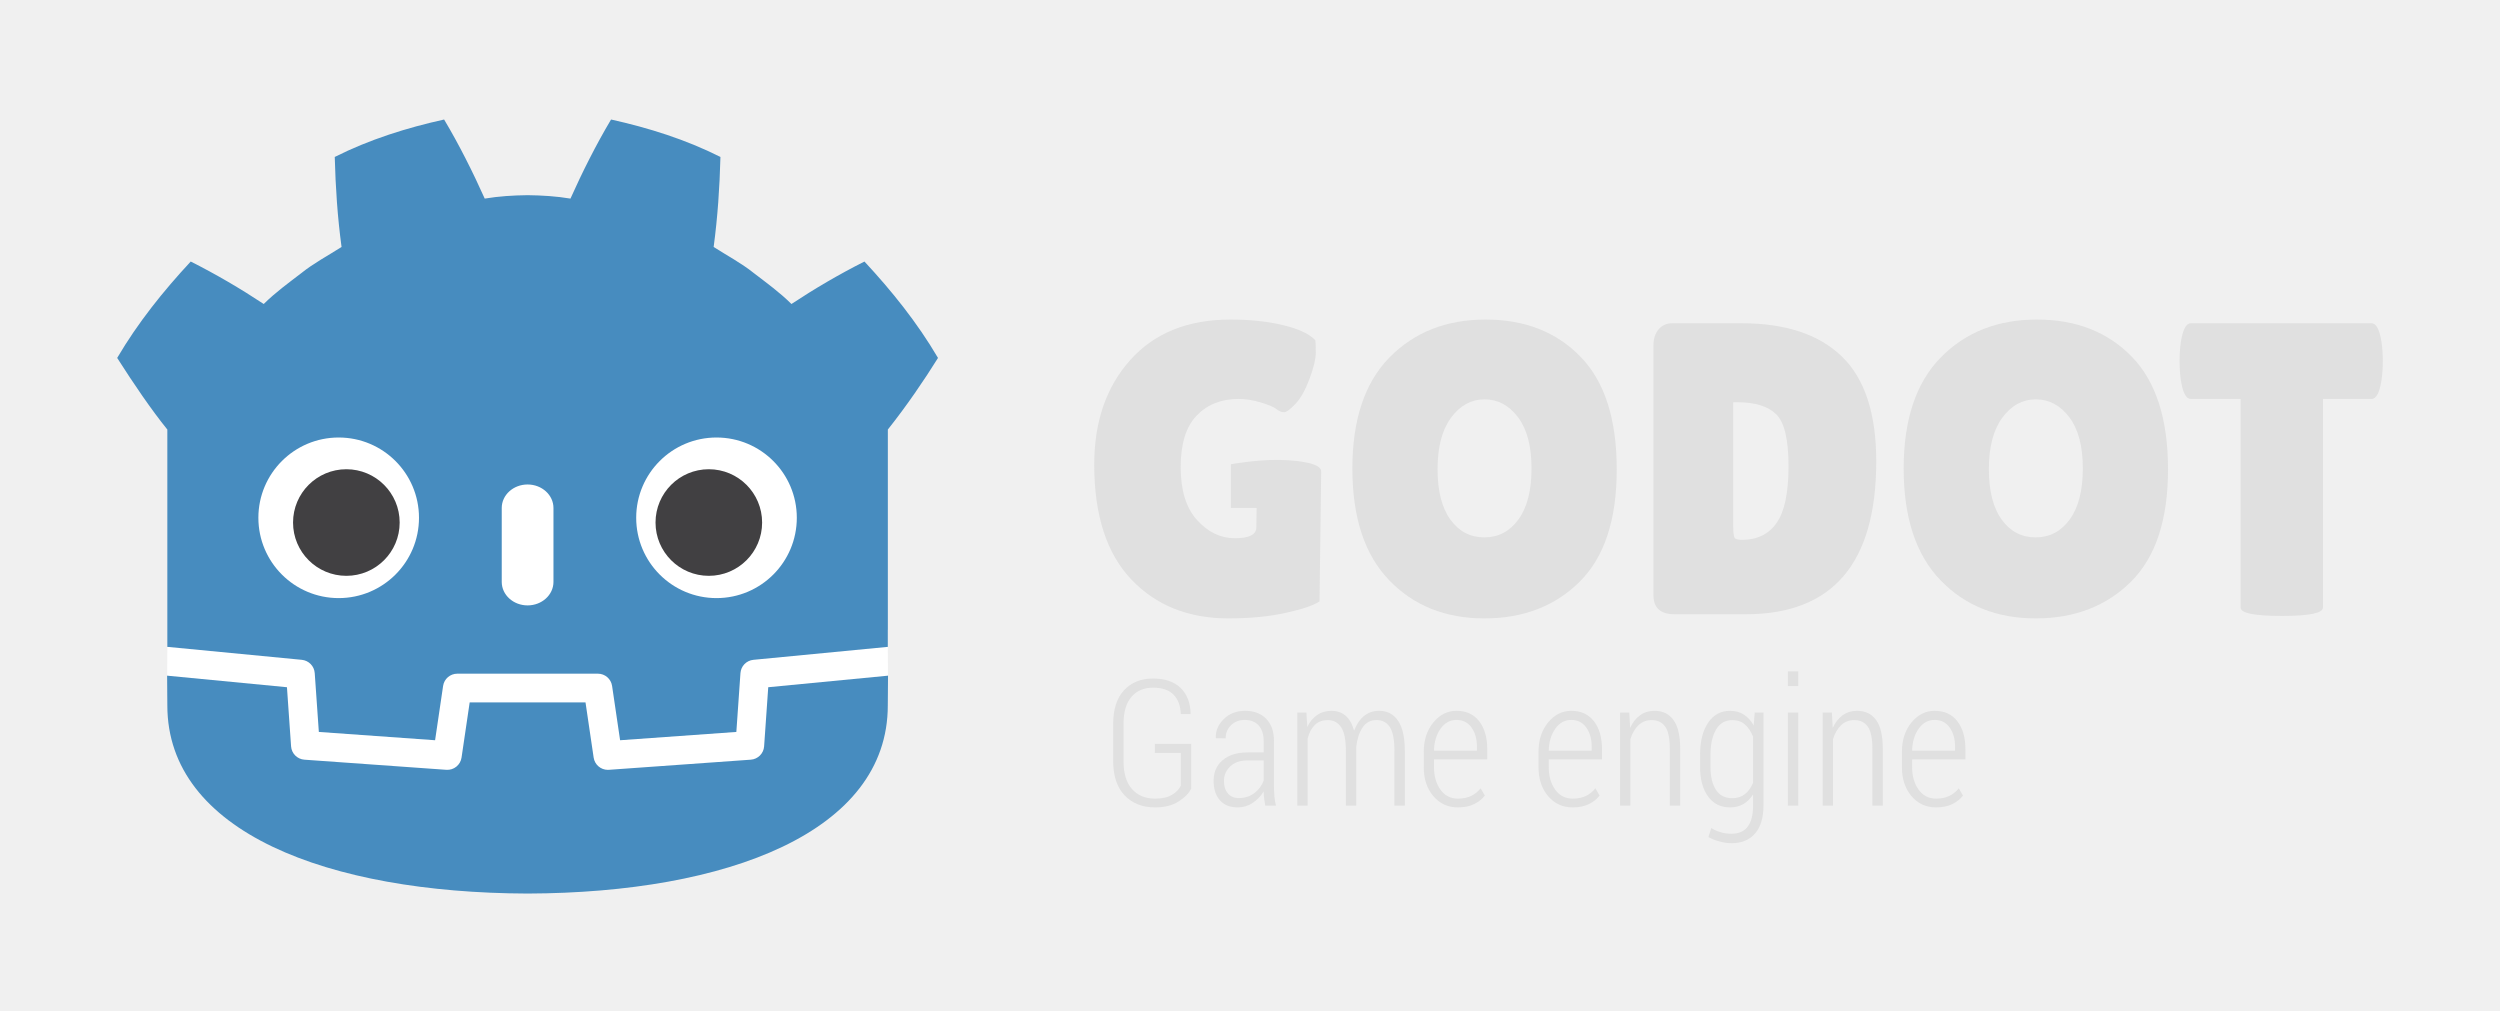
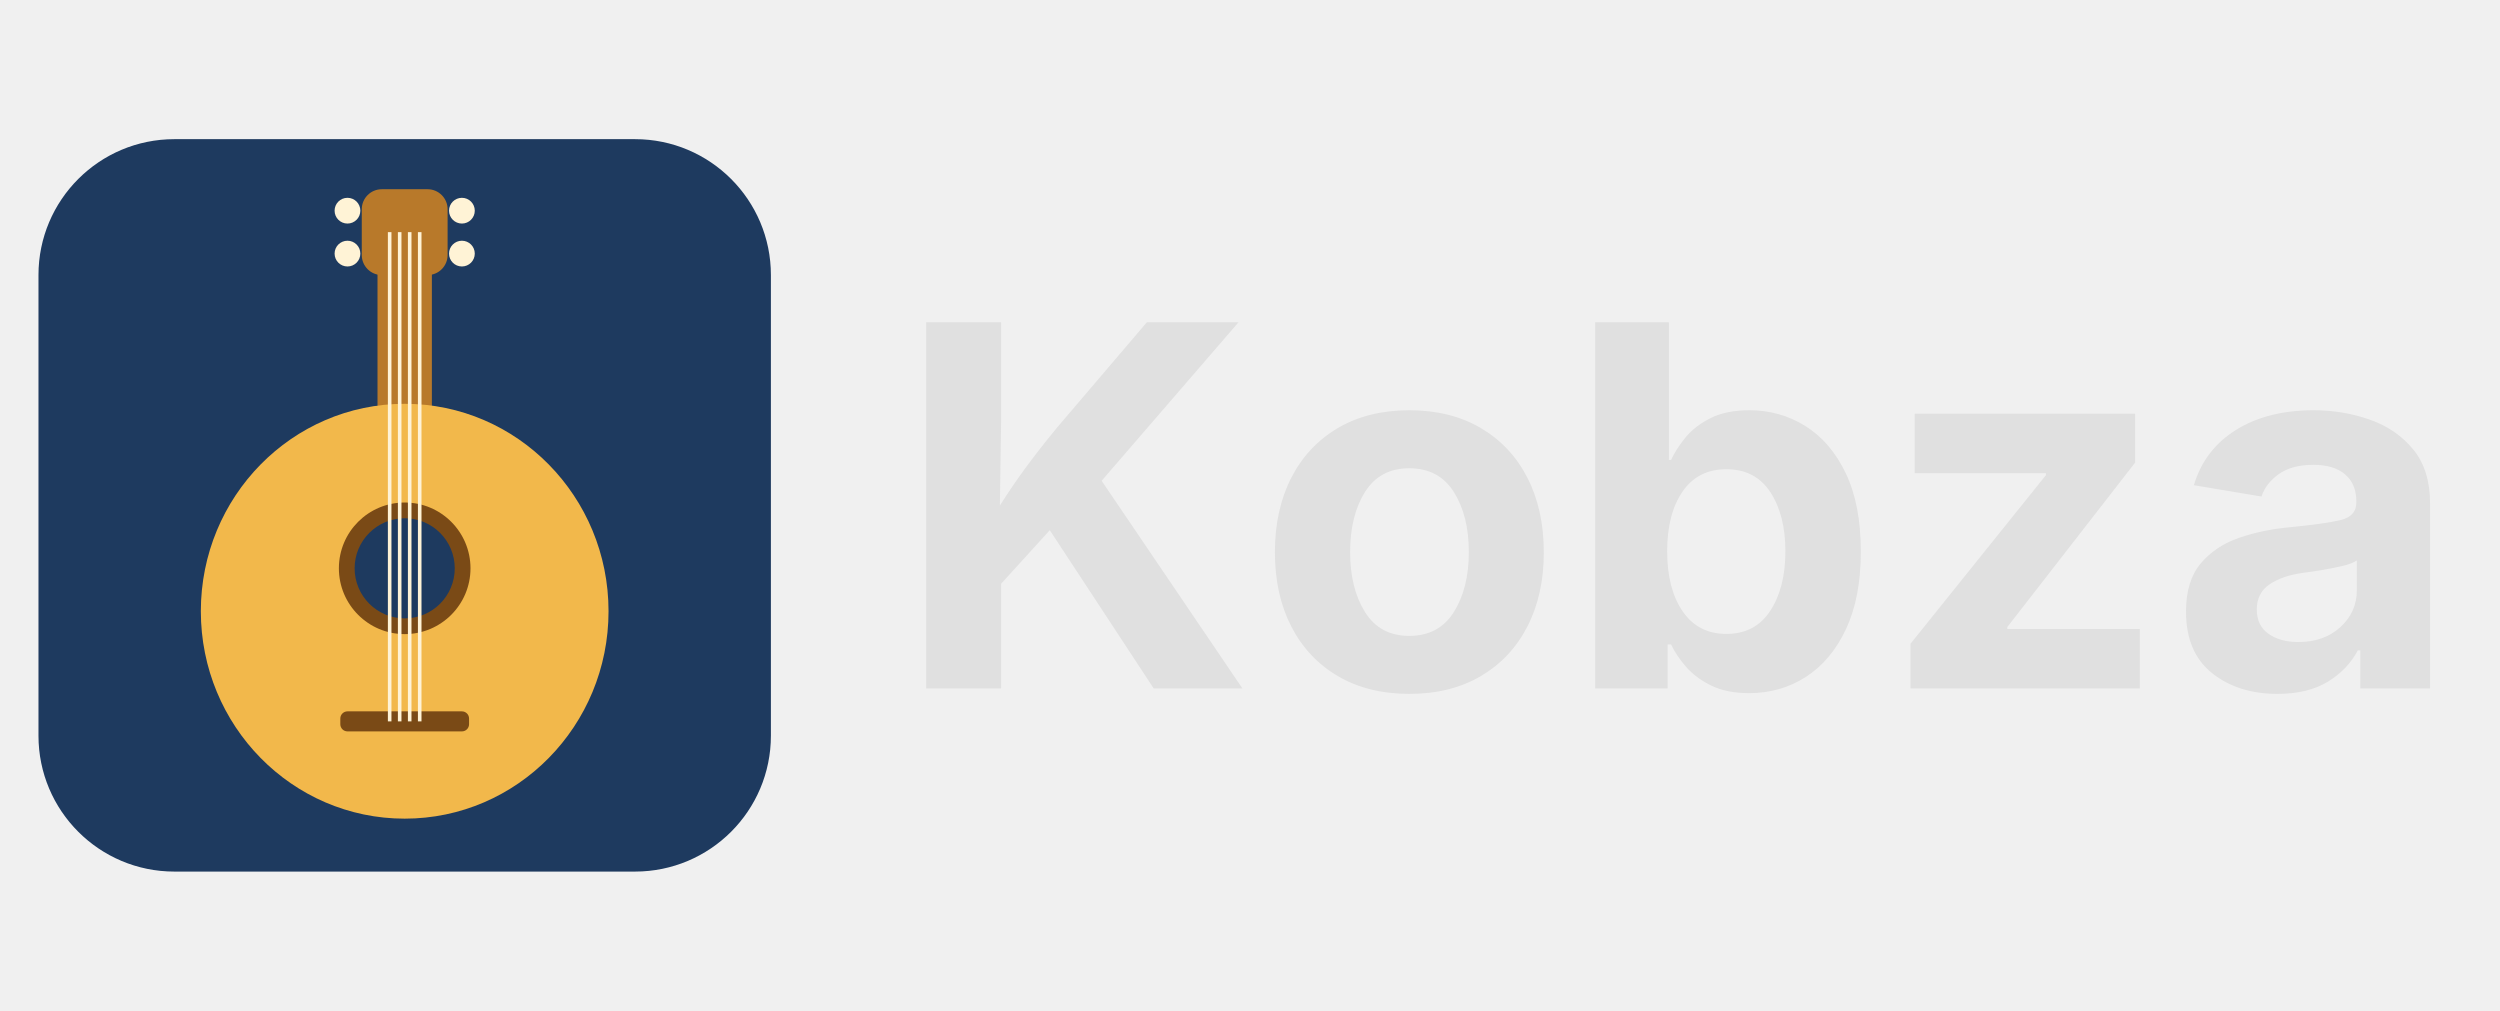
- <svg xmlns="http://www.w3.org/2000/svg" xml:space="preserve" width="1024" height="414" viewBox="0 0 960 388.125">
-   <defs>
-     <clipPath id="a" clipPathUnits="userSpaceOnUse">
-       <path d="M 0,595.276 H 841.89 V 0 H 0 Z" />
-     </clipPath>
-   </defs>
-   <g clip-path="url(#a)" transform="matrix(1.25 0 0 -1.25 -94.25 597.499)">
-     <path fill="#e0e0e0" d="m 0,0 c -3.611,0 -6.636,-1.659 -9.09,-4.967 -2.441,-3.311 -3.668,-7.958 -3.668,-13.938 0,-5.993 1.166,-10.581 3.503,-13.778 2.333,-3.207 5.398,-4.804 9.2,-4.804 3.8,0 6.887,1.617 9.258,4.862 2.371,3.233 3.559,7.861 3.559,13.886 0,6.02 -1.227,10.654 -3.673,13.89 C 6.646,-1.617 3.616,0 0,0 m -0.055,-59.493 c -10.573,0 -19.195,3.46 -25.859,10.379 -6.655,6.925 -9.984,17.03 -9.984,30.314 0,13.292 3.367,23.356 10.101,30.209 6.736,6.844 15.431,10.269 26.082,10.269 10.649,0 19.251,-3.363 25.794,-10.109 6.555,-6.733 9.827,-16.94 9.827,-30.591 0,-13.661 -3.348,-23.822 -10.05,-30.49 -6.702,-6.654 -15.333,-9.981 -25.911,-9.981" transform="translate(531.45 355.316)scale(1.13105)" />
-     <path fill="#e0e0e0" d="m 0,0 v -33.768 c 0,-1.577 0.116,-2.571 0.342,-2.988 0.224,-0.415 0.903,-0.623 2.029,-0.623 4.144,0 7.283,1.548 9.429,4.634 2.151,3.083 3.215,8.216 3.215,15.405 0,7.192 -1.113,11.878 -3.325,14.055 C 9.467,-1.102 5.946,0 1.129,0 Z m -21.675,-52.392 v 67.735 c 0,1.883 0.468,3.369 1.413,4.471 0.939,1.085 2.161,1.636 3.671,1.636 H 2.263 c 11.965,0 21.053,-3.018 27.257,-9.04 6.215,-6.02 9.322,-15.499 9.322,-28.447 0,-27.7 -11.821,-41.547 -35.456,-41.547 h -19.302 c -3.836,0 -5.759,1.727 -5.759,5.192" transform="translate(607.851 354.431)scale(1.13105)" />
-     <path fill="#e0e0e0" d="m 0,0 c -3.612,0 -6.645,-1.659 -9.095,-4.967 -2.44,-3.311 -3.662,-7.958 -3.662,-13.938 0,-5.993 1.169,-10.581 3.499,-13.778 2.33,-3.207 5.398,-4.804 9.2,-4.804 3.801,0 6.89,1.617 9.258,4.862 2.372,3.233 3.56,7.861 3.56,13.886 0,6.02 -1.225,10.654 -3.671,13.89 C 6.642,-1.617 3.616,0 0,0 m -0.058,-59.493 c -10.577,0 -19.193,3.46 -25.851,10.379 -6.663,6.925 -9.993,17.03 -9.993,30.314 0,13.292 3.367,23.356 10.1,30.209 6.741,6.844 15.431,10.269 26.086,10.269 10.651,0 19.246,-3.363 25.797,-10.109 6.55,-6.733 9.822,-16.94 9.822,-30.591 0,-13.661 -3.349,-23.822 -10.05,-30.49 -6.699,-6.654 -15.338,-9.981 -25.911,-9.981" transform="translate(700.81 355.316)scale(1.13105)" />
-     <path fill="#e0e0e0" d="m 0,0 c 0,-1.496 -3.721,-2.255 -11.176,-2.255 -7.448,0 -11.18,0.759 -11.18,2.255 v 56.681 h -13.545 c -1.281,0 -2.185,1.727 -2.71,5.198 -0.226,1.652 -0.334,3.343 -0.334,5.077 0,1.724 0.108,3.422 0.334,5.077 0.525,3.462 1.429,5.202 2.71,5.202 h 49.112 c 1.279,0 2.179,-1.74 2.712,-5.202 0.221,-1.655 0.335,-3.353 0.335,-5.077 0,-1.734 -0.114,-3.425 -0.335,-5.077 C 15.39,58.408 14.49,56.681 13.211,56.681 H 0 Z" transform="translate(789.011 291.335)scale(1.13105)" />
-     <path fill="#e0e0e0" d="m 0,0 c -6.078,0.094 -13.034,-1.173 -13.034,-1.173 v -11.863 h 6.995 l -0.078,-5.288 c 0,-1.959 -1.942,-2.943 -5.815,-2.943 -3.878,0 -7.303,1.642 -10.274,4.917 -2.978,3.279 -4.459,8.072 -4.459,14.388 0,6.329 1.447,10.995 4.345,14.006 2.892,3.008 6.683,4.517 11.346,4.517 1.959,0 3.987,-0.316 6.096,-0.961 2.11,-0.639 3.519,-1.238 4.238,-1.799 0.713,-0.577 1.391,-0.85 2.032,-0.85 0.638,0 1.671,0.746 3.1,2.255 1.431,1.505 2.713,3.786 3.844,6.827 1.126,3.057 1.69,5.4 1.69,7.062 0,1.649 -0.036,2.786 -0.109,3.386 -1.581,1.73 -4.499,3.102 -8.755,4.122 -4.248,1.017 -9.011,1.522 -14.28,1.522 -11.594,0 -20.66,-3.65 -27.207,-10.95 -6.552,-7.303 -9.822,-16.783 -9.822,-28.452 0,-13.701 3.347,-24.087 10.041,-31.162 6.706,-7.074 15.51,-10.607 26.425,-10.607 5.87,0 11.08,0.505 15.632,1.522 4.557,1.013 7.586,2.053 9.093,3.105 l 0.452,35.33 C 11.496,-1.036 6.078,-0.104 0,0" transform="translate(468.265 336.713)scale(1.13105)" />
-     <path fill="#e0e0e0" d="m 0,0 c -0.624,-1.28 -1.771,-2.454 -3.449,-3.516 -1.676,-1.069 -3.805,-1.6 -6.391,-1.6 -3.412,0 -6.156,1.075 -8.24,3.249 -2.076,2.157 -3.116,5.266 -3.116,9.323 v 10.116 c 0,3.969 0.98,7.013 2.946,9.138 1.962,2.108 4.59,3.177 7.872,3.177 3.208,0 5.695,-0.844 7.455,-2.513 1.755,-1.675 2.677,-4.015 2.757,-7.003 L -0.21,20.238 h -2.619 c -0.094,2.29 -0.759,4.057 -2.01,5.305 -1.244,1.238 -3.095,1.864 -5.539,1.864 -2.473,0 -4.432,-0.837 -5.866,-2.516 -1.43,-1.675 -2.143,-4.103 -2.143,-7.293 V 7.424 c 0,-3.308 0.771,-5.83 2.311,-7.567 1.54,-1.724 3.616,-2.588 6.236,-2.588 1.913,0 3.451,0.339 4.602,1.033 1.155,0.684 1.956,1.519 2.409,2.51 v 8.861 h -7.06 v 2.463 H 0 Z" transform="translate(441.347 235.751)scale(1.13105)" />
-     <path fill="#e0e0e0" d="m 0,0 c 1.553,0 2.936,0.44 4.144,1.336 1.21,0.9 2.058,2.037 2.561,3.422 v 5.468 H 2.213 c -1.91,0 -3.44,-0.541 -4.585,-1.623 C -3.52,7.528 -4.088,6.185 -4.088,4.588 -4.088,3.239 -3.733,2.131 -3.014,1.277 -2.296,0.42 -1.292,0 0,0 M 7.124,-2.04 C 6.984,-1.164 6.875,-0.453 6.806,0.104 6.739,0.671 6.705,1.235 6.705,1.808 5.938,0.554 4.948,-0.486 3.725,-1.301 2.504,-2.122 1.146,-2.529 -0.35,-2.529 c -2.092,0 -3.701,0.648 -4.84,1.946 -1.132,1.303 -1.704,3.059 -1.704,5.276 0,2.343 0.823,4.223 2.473,5.618 1.649,1.395 3.89,2.092 6.709,2.092 h 4.417 v 3.106 c 0,1.786 -0.456,3.193 -1.351,4.21 -0.914,1.004 -2.17,1.512 -3.791,1.512 -1.508,0 -2.752,-0.479 -3.728,-1.45 -0.973,-0.965 -1.456,-2.144 -1.456,-3.549 l -2.623,0.023 -0.046,0.137 c -0.074,1.906 0.647,3.591 2.168,5.084 1.515,1.489 3.459,2.229 5.825,2.229 2.338,0 4.22,-0.711 5.657,-2.128 1.429,-1.431 2.146,-3.471 2.146,-6.124 V 3.057 c 0,-0.903 0.042,-1.78 0.121,-2.617 0.081,-0.848 0.212,-1.665 0.417,-2.48 z" transform="translate(456.015 232.825)scale(1.13105)" />
-     <path fill="#e0e0e0" d="m 0,0 0.24,-3.923 c 0.664,1.404 1.554,2.486 2.657,3.255 1.107,0.759 2.41,1.138 3.906,1.138 1.527,0 2.814,-0.444 3.852,-1.343 1.039,-0.896 1.805,-2.252 2.292,-4.074 0.623,1.682 1.505,3.011 2.65,3.973 1.145,0.964 2.534,1.444 4.143,1.444 2.217,0 3.937,-0.897 5.156,-2.692 1.224,-1.799 1.834,-4.559 1.834,-8.288 v -14.765 h -2.823 v 14.814 c 0,3.1 -0.429,5.283 -1.263,6.538 -0.839,1.257 -2.042,1.89 -3.598,1.89 -1.637,0 -2.915,-0.691 -3.834,-2.096 -0.914,-1.405 -1.478,-3.161 -1.683,-5.282 v -0.655 -15.209 H 10.72 v 14.798 c 0,3.027 -0.424,5.194 -1.292,6.488 -0.864,1.294 -2.066,1.936 -3.609,1.936 -1.475,0 -2.668,-0.45 -3.562,-1.342 -0.9,-0.897 -1.54,-2.125 -1.928,-3.683 V -25.275 H -2.477 V 0 Z" transform="translate(476.73 259.105)scale(1.13105)" />
-     <path fill="#e0e0e0" d="m 0,0 c -1.758,0 -3.202,-0.802 -4.334,-2.402 -1.133,-1.606 -1.718,-3.585 -1.765,-5.944 h 11.66 v 1.082 c 0,2.086 -0.489,3.823 -1.469,5.201 C 3.106,-0.684 1.745,0 0,0 m 0.397,-23.76 c -2.725,0 -4.954,1.026 -6.685,3.073 -1.726,2.043 -2.591,4.657 -2.591,7.841 v 4.197 c 0,3.19 0.867,5.85 2.602,7.965 1.739,2.105 3.828,3.158 6.277,3.158 2.648,0 4.699,-0.939 6.164,-2.823 1.468,-1.887 2.201,-4.422 2.201,-7.603 v -2.773 H -6.099 v -2.102 c 0,-2.447 0.586,-4.484 1.752,-6.11 1.168,-1.63 2.755,-2.438 4.744,-2.438 1.382,0 2.585,0.244 3.588,0.724 1.003,0.491 1.863,1.179 2.578,2.082 l 1.149,-1.988 C 6.949,-21.525 5.96,-22.307 4.753,-22.887 3.549,-23.464 2.094,-23.76 0.397,-23.76" transform="translate(522.823 256.839)scale(1.13105)" />
-     <path fill="#e0e0e0" d="M 0,0 C -1.763,0 -3.21,-0.802 -4.341,-2.402 -5.467,-4.008 -6.053,-5.987 -6.104,-8.346 H 5.559 v 1.082 c 0,2.086 -0.488,3.823 -1.474,5.201 C 3.104,-0.684 1.744,0 0,0 m 0.394,-23.76 c -2.726,0 -4.951,1.026 -6.679,3.073 -1.733,2.043 -2.6,4.657 -2.6,7.841 v 4.197 c 0,3.19 0.871,5.85 2.602,7.965 1.744,2.105 3.834,3.158 6.283,3.158 2.643,0 4.703,-0.939 6.164,-2.823 1.463,-1.887 2.197,-4.422 2.197,-7.603 v -2.773 H -6.104 v -2.102 c 0,-2.447 0.587,-4.484 1.76,-6.11 1.162,-1.63 2.742,-2.438 4.738,-2.438 1.387,0 2.585,0.244 3.585,0.724 1.007,0.491 1.866,1.179 2.589,2.082 l 1.141,-1.988 c -0.764,-0.968 -1.75,-1.75 -2.959,-2.33 -1.204,-0.577 -2.658,-0.873 -4.356,-0.873" transform="translate(558.08 256.839)scale(1.13105)" />
-     <path fill="#e0e0e0" d="m 0,0 0.23,-4.178 c 0.674,1.483 1.564,2.634 2.682,3.435 1.108,0.805 2.413,1.213 3.914,1.213 2.258,0 3.988,-0.835 5.189,-2.513 1.214,-1.675 1.815,-4.279 1.815,-7.812 v -15.42 h -2.825 v 15.394 c 0,2.888 -0.423,4.905 -1.264,6.075 -0.836,1.17 -2.065,1.753 -3.665,1.753 -1.435,0 -2.638,-0.466 -3.603,-1.414 C 1.504,-4.406 0.782,-5.657 0.301,-7.234 V -25.275 H -2.504 V 0 Z" transform="translate(575.917 259.105)scale(1.13105)" />
-     <path fill="#e0e0e0" d="m 0,0 c 0,-2.565 0.486,-4.605 1.472,-6.123 0.974,-1.532 2.457,-2.288 4.436,-2.288 1.356,0 2.498,0.361 3.435,1.101 0.934,0.74 1.672,1.77 2.218,3.077 v 12.52 c -0.525,1.346 -1.246,2.434 -2.157,3.272 -0.91,0.824 -2.062,1.238 -3.448,1.238 -1.975,0 -3.468,-0.86 -4.46,-2.587 C 0.497,8.48 0,6.224 0,3.454 Z m -2.833,3.454 c 0,3.582 0.723,6.459 2.177,8.627 1.442,2.157 3.448,3.239 6.004,3.239 1.419,0 2.664,-0.346 3.728,-1.04 1.066,-0.681 1.947,-1.678 2.654,-2.946 l 0.274,3.516 h 2.381 v -25.298 c 0,-3.239 -0.751,-5.749 -2.26,-7.525 -1.511,-1.769 -3.657,-2.665 -6.428,-2.665 -0.996,0 -2.067,0.156 -3.212,0.459 -1.147,0.303 -2.162,0.701 -3.052,1.2 l 0.776,2.463 c 0.759,-0.492 1.608,-0.873 2.548,-1.141 0.932,-0.277 1.895,-0.41 2.894,-0.41 2.009,0 3.498,0.645 4.46,1.932 0.966,1.304 1.45,3.19 1.45,5.687 v 3.057 c -0.717,-1.138 -1.597,-2.011 -2.64,-2.614 -1.039,-0.606 -2.253,-0.909 -3.622,-0.909 -2.539,0 -4.53,0.994 -5.968,2.982 C -2.11,-5.948 -2.833,-3.301 -2.833,0 Z" transform="translate(600.869 242.309)scale(1.13105)" />
-     <path fill="#e0e0e0" d="m 627.823,230.518 h -3.201 v 28.587 h 3.201 z m 0,36.726 h -3.201 v 4.504 h 3.201 z" />
-     <path fill="#e0e0e0" d="m 0,0 0.23,-4.178 c 0.676,1.483 1.562,2.634 2.678,3.435 1.115,0.805 2.422,1.213 3.916,1.213 2.258,0 3.995,-0.835 5.199,-2.513 1.211,-1.675 1.807,-4.279 1.807,-7.812 v -15.42 h -2.825 v 15.394 c 0,2.888 -0.422,4.905 -1.261,6.075 -0.843,1.17 -2.063,1.753 -3.668,1.753 -1.434,0 -2.635,-0.466 -3.599,-1.414 C 1.51,-4.406 0.785,-5.657 0.306,-7.234 V -25.275 H -2.503 V 0 Z" transform="translate(638.154 259.105)scale(1.13105)" />
-     <path fill="#e0e0e0" d="M 0,0 C -1.763,0 -3.208,-0.802 -4.334,-2.402 -5.463,-4.008 -6.052,-5.987 -6.102,-8.346 H 5.56 v 1.082 c 0,2.086 -0.486,3.823 -1.47,5.201 C 3.109,-0.684 1.747,0 0,0 m 0.401,-23.76 c -2.733,0 -4.958,1.026 -6.681,3.073 -1.73,2.043 -2.595,4.657 -2.595,7.841 v 4.197 c 0,3.19 0.865,5.85 2.6,7.965 1.739,2.105 3.831,3.158 6.275,3.158 2.646,0 4.706,-0.939 6.172,-2.823 1.462,-1.887 2.195,-4.422 2.195,-7.603 v -2.773 H -6.102 v -2.102 c 0,-2.447 0.59,-4.484 1.757,-6.11 1.166,-1.63 2.748,-2.438 4.746,-2.438 1.382,0 2.579,0.244 3.578,0.724 1.012,0.491 1.869,1.179 2.591,2.082 l 1.147,-1.988 c -0.769,-0.968 -1.755,-1.75 -2.962,-2.33 -1.203,-0.577 -2.658,-0.873 -4.354,-0.873" transform="translate(669.709 256.839)scale(1.13105)" />
-     <path fill="#fff" d="m 0,0 c 0,0 -0.325,1.994 -0.515,1.976 l -36.182,-3.491 c -2.879,-0.278 -5.115,-2.574 -5.317,-5.459 l -0.994,-14.247 -27.992,-1.997 -1.904,12.912 c -0.424,2.872 -2.932,5.037 -5.835,5.037 h -38.188 c -2.902,0 -5.41,-2.165 -5.834,-5.037 l -1.905,-12.912 -27.992,1.997 -0.994,14.247 c -0.202,2.886 -2.438,5.182 -5.317,5.46 l -36.2,3.49 c -0.187,0.018 -0.324,-1.978 -0.511,-1.978 l -0.049,-7.83 30.658,-4.944 1.004,-14.374 c 0.203,-2.91 2.551,-5.263 5.463,-5.472 l 38.551,-2.75 c 0.146,-0.01 0.29,-0.016 0.434,-0.016 2.897,0 5.401,2.166 5.825,5.038 l 1.959,13.286 h 28.005 l 1.959,-13.286 c 0.423,-2.871 2.93,-5.037 5.831,-5.037 0.142,0 0.284,0.005 0.423,0.015 l 38.556,2.75 c 2.911,0.209 5.26,2.562 5.463,5.472 l 1.003,14.374 30.645,4.966 z" transform="translate(348.131 279.267)scale(1.13105)" />
-     <path fill="#478cbf" d="m 0,0 v -47.514 -6.035 -5.492 c 0.108,-0.001 0.216,-0.005 0.323,-0.015 l 36.196,-3.49 c 1.896,-0.183 3.382,-1.709 3.514,-3.609 l 1.116,-15.978 31.574,-2.253 2.175,14.747 c 0.282,1.912 1.922,3.329 3.856,3.329 h 38.188 c 1.933,0 3.573,-1.417 3.855,-3.329 l 2.175,-14.747 31.575,2.253 1.115,15.978 c 0.133,1.9 1.618,3.425 3.514,3.609 l 36.182,3.49 c 0.107,0.01 0.214,0.014 0.322,0.015 v 4.711 l 0.015,0.005 V 0 c 5.097,6.416 9.923,13.494 13.621,19.449 -5.651,9.62 -12.575,18.217 -19.976,26.182 -6.864,-3.455 -13.531,-7.369 -19.828,-11.534 -3.151,3.132 -6.7,5.694 -10.186,8.372 -3.425,2.751 -7.285,4.768 -10.946,7.118 1.09,8.117 1.629,16.108 1.846,24.448 -9.446,4.754 -19.519,7.906 -29.708,10.17 -4.068,-6.837 -7.788,-14.241 -11.028,-21.479 -3.842,0.642 -7.702,0.88 -11.567,0.926 v 0.006 c -0.027,0 -0.052,-0.006 -0.075,-0.006 -0.024,0 -0.049,0.006 -0.073,0.006 V 63.652 C 93.903,63.606 90.046,63.368 86.203,62.726 82.965,69.964 79.247,77.368 75.173,84.205 64.989,81.941 54.915,78.789 45.47,74.035 45.686,65.695 46.225,57.704 47.318,49.587 43.65,47.237 39.795,45.22 36.369,42.469 32.888,39.791 29.333,37.229 26.181,34.097 19.884,38.262 13.219,42.176 6.353,45.631 -1.048,37.666 -7.968,29.069 -13.621,19.449 -9.178,12.475 -4.413,5.466 0,0 Z" transform="translate(126.806 346.045)scale(1.13105)" />
-     <path fill="#478cbf" d="m 0,0 -1.121,-16.063 c -0.135,-1.936 -1.675,-3.477 -3.611,-3.616 l -38.555,-2.751 c -0.094,-0.007 -0.188,-0.01 -0.281,-0.01 -1.916,0 -3.569,1.406 -3.852,3.33 l -2.211,14.994 H -81.09 l -2.211,-14.994 c -0.297,-2.018 -2.101,-3.469 -4.133,-3.32 l -38.555,2.751 c -1.936,0.139 -3.476,1.68 -3.611,3.616 L -130.721,0 -163.268,3.138 c 0.015,-3.498 0.06,-7.33 0.06,-8.093 0,-34.374 43.605,-50.896 97.781,-51.086 h 0.066 0.067 c 54.176,0.19 97.766,16.712 97.766,51.086 0,0.777 0.047,4.593 0.063,8.093 z" transform="translate(311.403 266.884)scale(1.13105)" />
-     <path fill="#fff" d="m 0,0 c 0,-12.052 -9.765,-21.815 -21.813,-21.815 -12.042,0 -21.81,9.763 -21.81,21.815 0,12.044 9.768,21.802 21.81,21.802 C -9.765,21.802 0,12.044 0,0" transform="translate(204.114 318.938)scale(1.13105)" />
-     <path fill="#414042" d="m 0,0 c 0,-7.994 -6.479,-14.473 -14.479,-14.473 -7.996,0 -14.479,6.479 -14.479,14.473 0,7.994 6.483,14.479 14.479,14.479 C -6.479,14.479 0,7.994 0,0" transform="translate(198.177 317.474)scale(1.13105)" />
-     <path fill="#fff" d="m 0,0 c -3.878,0 -7.021,2.858 -7.021,6.381 v 20.081 c 0,3.52 3.143,6.381 7.021,6.381 3.878,0 7.028,-2.861 7.028,-6.381 V 6.381 C 7.028,2.858 3.878,0 0,0" transform="translate(237.475 292.02)scale(1.13105)" />
-     <path fill="#fff" d="m 0,0 c 0,-12.052 9.765,-21.815 21.815,-21.815 12.041,0 21.808,9.763 21.808,21.815 0,12.044 -9.767,21.802 -21.808,21.802 C 9.765,21.802 0,12.044 0,0" transform="translate(270.84 318.938)scale(1.13105)" />
-     <path fill="#414042" d="m 0,0 c 0,-7.994 6.477,-14.473 14.471,-14.473 8.002,0 14.479,6.479 14.479,14.473 0,7.994 -6.477,14.479 -14.479,14.479 C 6.477,14.479 0,7.994 0,0" transform="translate(276.778 317.474)scale(1.13105)" />
+ <svg xmlns="http://www.w3.org/2000/svg" width="1024" height="414">
+   <g transform="translate(15.76 57)scale(0.292969)">
+     <rect width="1024" height="1024" rx="190" fill="#1e3a5f" />
+     <rect x="452" y="70" width="120" height="120" rx="28" fill="#b8792a" />
+     <circle cx="432" cy="100" r="18" fill="#fff3d6" />
+     <circle cx="432" cy="160" r="18" fill="#fff3d6" />
+     <circle cx="592" cy="100" r="18" fill="#fff3d6" />
+     <circle cx="592" cy="160" r="18" fill="#fff3d6" />
+     <rect x="474" y="170" width="76" height="350" fill="#b8792a" />
+     <ellipse cx="512" cy="660" rx="285" ry="290" fill="#f2b84b" />
+     <circle cx="512" cy="600" r="92" fill="#7a4a16" />
+     <circle cx="512" cy="600" r="70" fill="#1e3a5f" />
+     <rect x="422" y="800" width="180" height="28" rx="10" fill="#7a4a16" />
+     <path stroke="#fff3d6" stroke-width="5" d="M491 130V814 M505 130V814 M519 130V814 M533 130V814" />
  </g>
+   <path fill="#e0e0e0" d="M379.35 282V132H410.05V172.97L409.55 207.1Q414.48 199.25 420.02 191.7Q425.56 184.15 433.01 175.09L469.75 132H507.3L451.23 196.93L508.91 282H472.57L429.99 217.17L410.05 239.11V282ZM577.27 284.21Q560.36 284.21 547.97 276.92Q535.59 269.62 528.9 256.58Q522.2 243.54 522.2 226.23Q522.2 208.81 528.9 195.72Q535.59 182.64 547.97 175.34Q560.36 168.04 577.27 168.04Q594.18 168.04 606.56 175.34Q618.95 182.64 625.64 195.72Q632.34 208.81 632.34 226.23Q632.34 243.54 625.64 256.58Q618.95 269.62 606.56 276.92Q594.18 284.21 577.27 284.21ZM577.27 260.46Q589.35 260.46 595.49 250.69Q601.63 240.93 601.63 226.13Q601.63 211.23 595.49 201.51Q589.35 191.8 577.27 191.8Q565.19 191.8 559.1 201.51Q553.01 211.23 553.01 226.13Q553.01 240.93 559.1 250.69Q565.19 260.46 577.27 260.46ZM716.4 283.91Q707.23 283.91 700.89 280.79Q694.55 277.67 690.57 273.09Q686.6 268.51 684.48 263.98H683.07V282H653.38V132H683.58V188.38H684.48Q686.5 183.95 690.37 179.21Q694.25 174.48 700.64 171.26Q707.03 168.04 716.6 168.04Q729.08 168.04 739.45 174.48Q749.82 180.93 756.01 193.81Q762.2 206.7 762.2 225.93Q762.2 244.65 756.16 257.59Q750.12 270.52 739.75 277.22Q729.38 283.91 716.4 283.91ZM707.13 259.65Q718.91 259.65 725.1 250.19Q731.3 240.72 731.3 225.83Q731.3 211.03 725.15 201.61Q719.01 192.2 707.13 192.2Q695.46 192.2 689.16 201.36Q682.87 210.52 682.87 225.83Q682.87 241.13 689.21 250.39Q695.56 259.65 707.13 259.65ZM782.54 282V263.68L838.01 194.62V193.81H784.25V169.45H874.55V189.48L822.2 256.83V257.64H876.46V282ZM932.84 284.21Q916.73 284.21 906.06 275.71Q895.39 267.2 895.39 250.49Q895.39 237.91 901.43 230.76Q907.47 223.61 917.13 220.29Q926.8 216.97 937.87 215.96Q952.37 214.55 958.76 212.99Q965.15 211.43 965.15 205.89V205.39Q965.15 198.24 960.57 194.32Q955.99 190.39 947.54 190.39Q938.78 190.39 933.44 194.16Q928.11 197.94 926.3 203.38L898.61 198.74Q902.94 184.15 915.88 176.09Q928.81 168.04 947.64 168.04Q959.72 168.04 970.64 171.87Q981.56 175.69 988.46 184.1Q995.36 192.5 995.36 206.19V282H966.77V266.4H965.76Q961.63 274.25 953.48 279.23Q945.32 284.21 932.84 284.21ZM941.4 262.97Q951.97 262.97 958.66 256.83Q965.36 250.69 965.36 241.73V229.55Q963.54 230.86 959.47 231.82Q955.39 232.77 950.86 233.53Q946.33 234.28 943.01 234.68Q934.65 235.89 929.52 239.42Q924.38 242.94 924.38 249.68Q924.38 256.23 929.16 259.6Q933.95 262.97 941.4 262.97Z" />
</svg>
